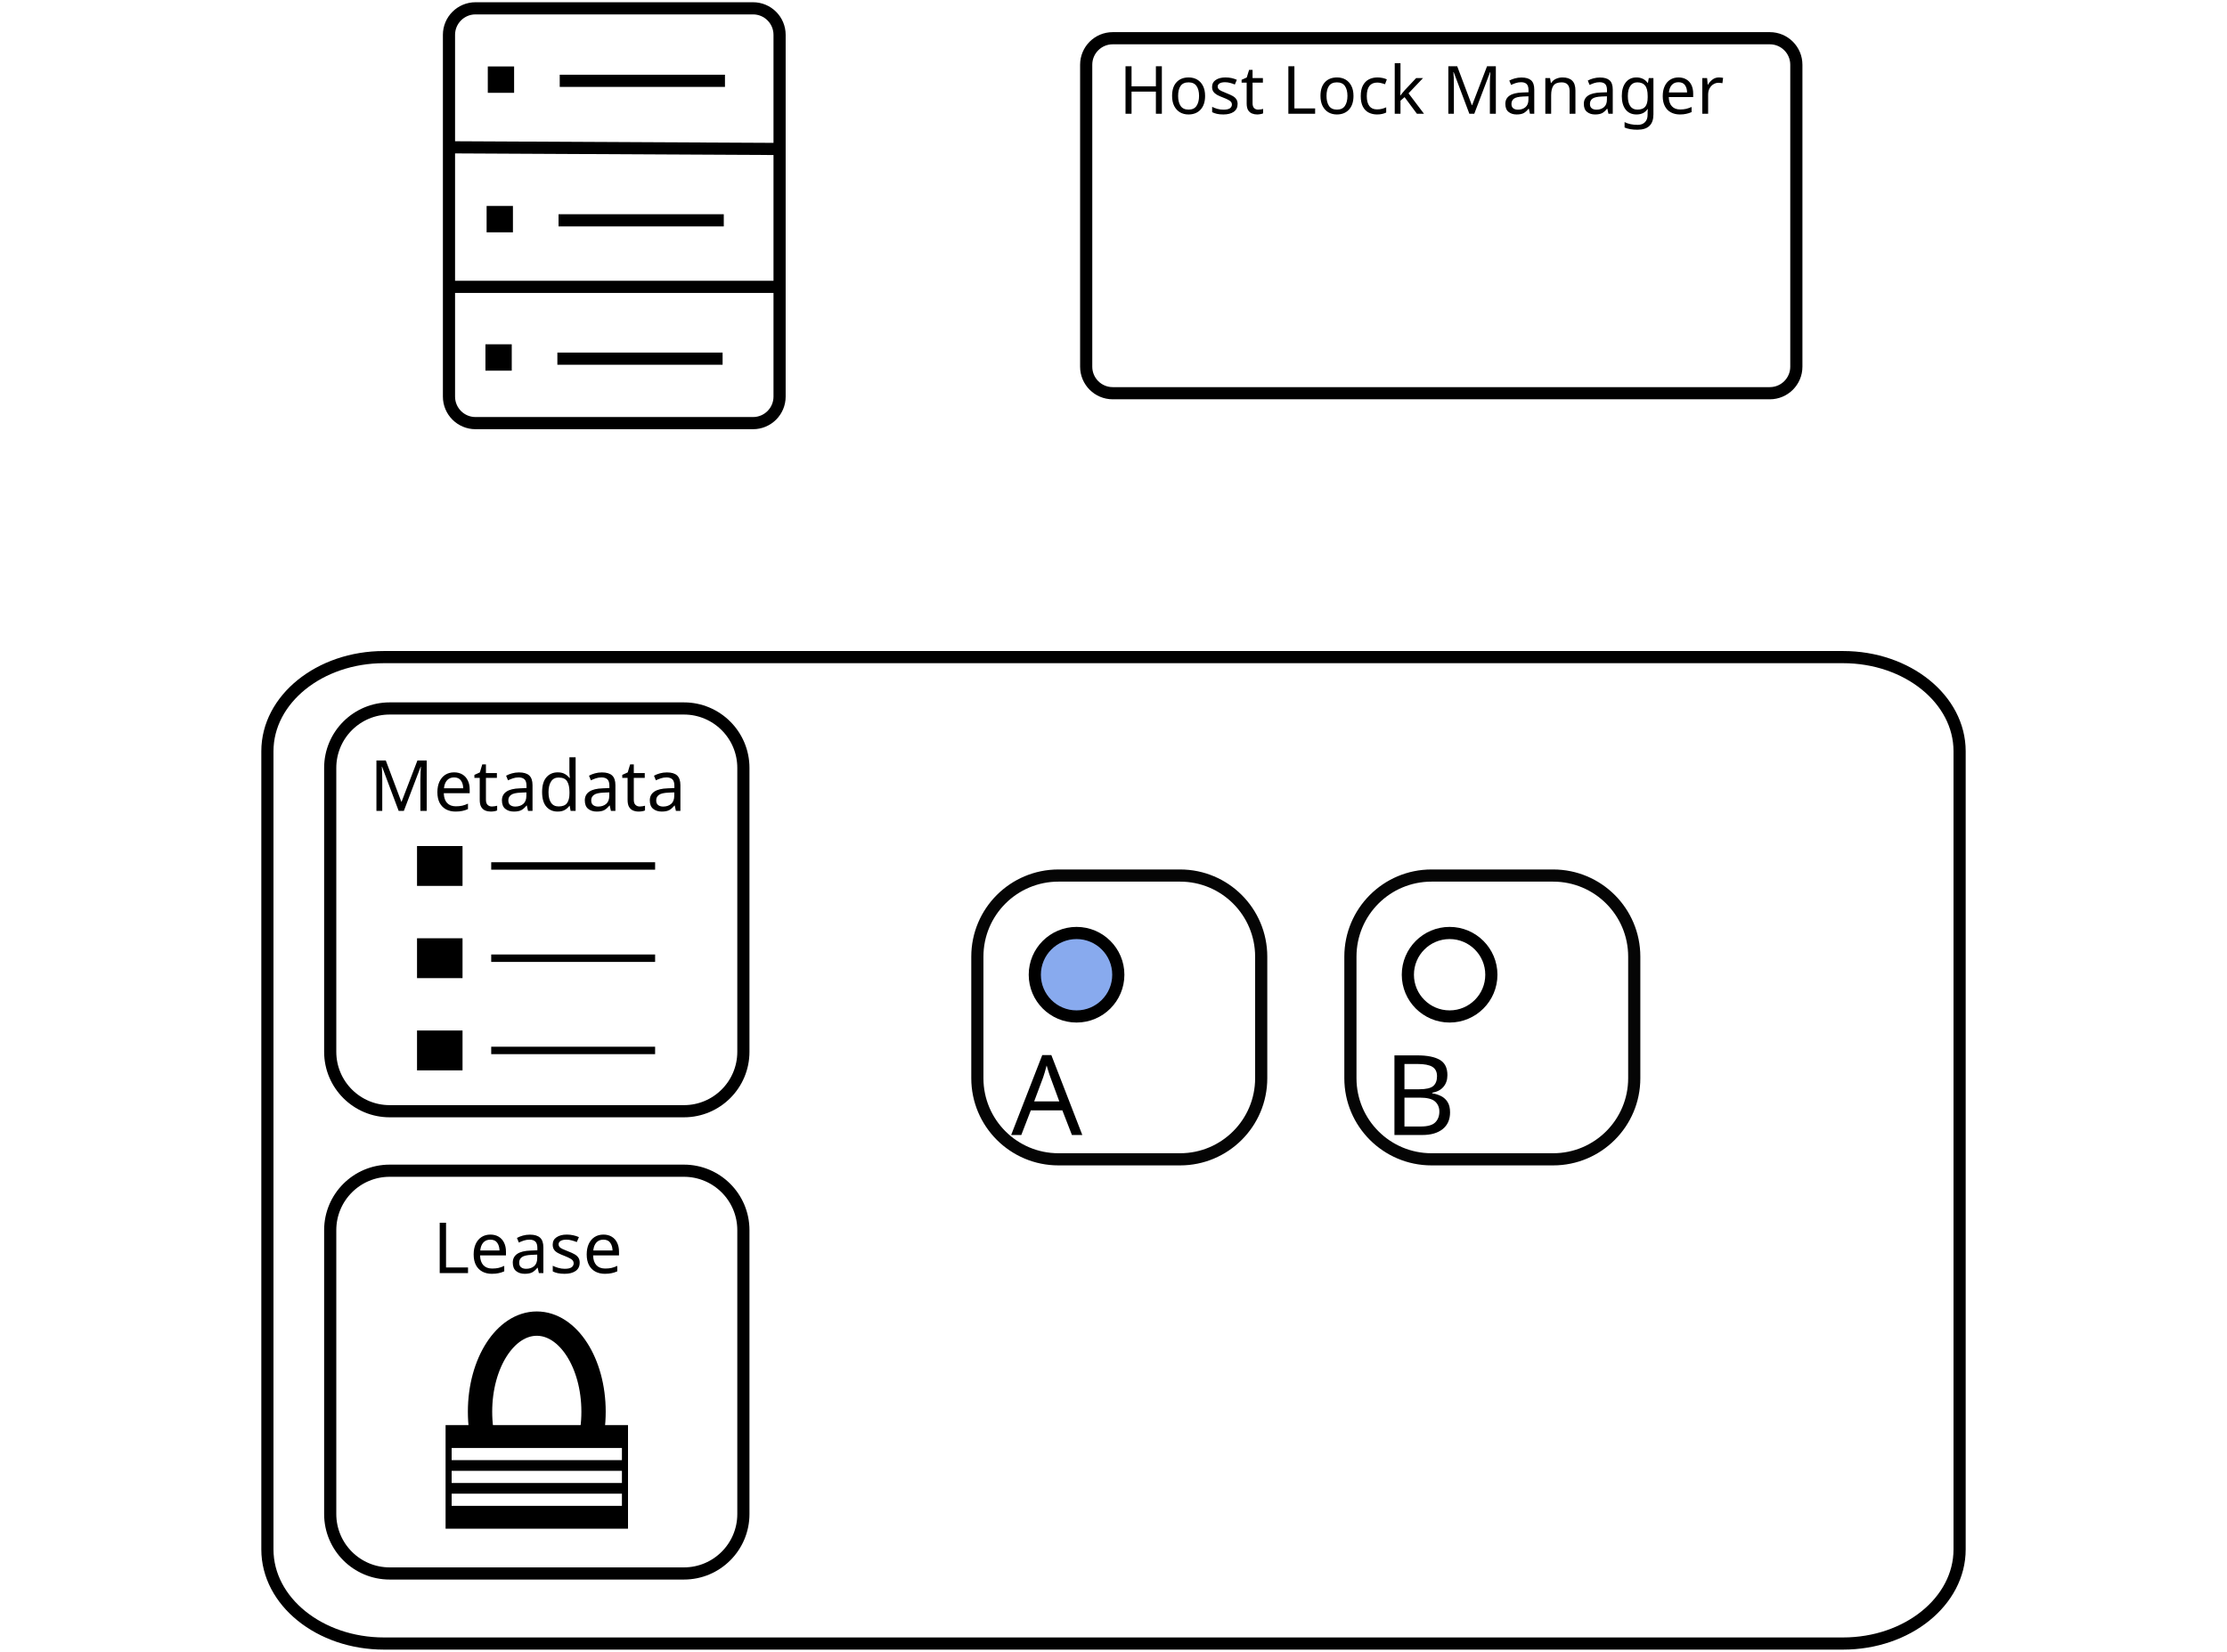
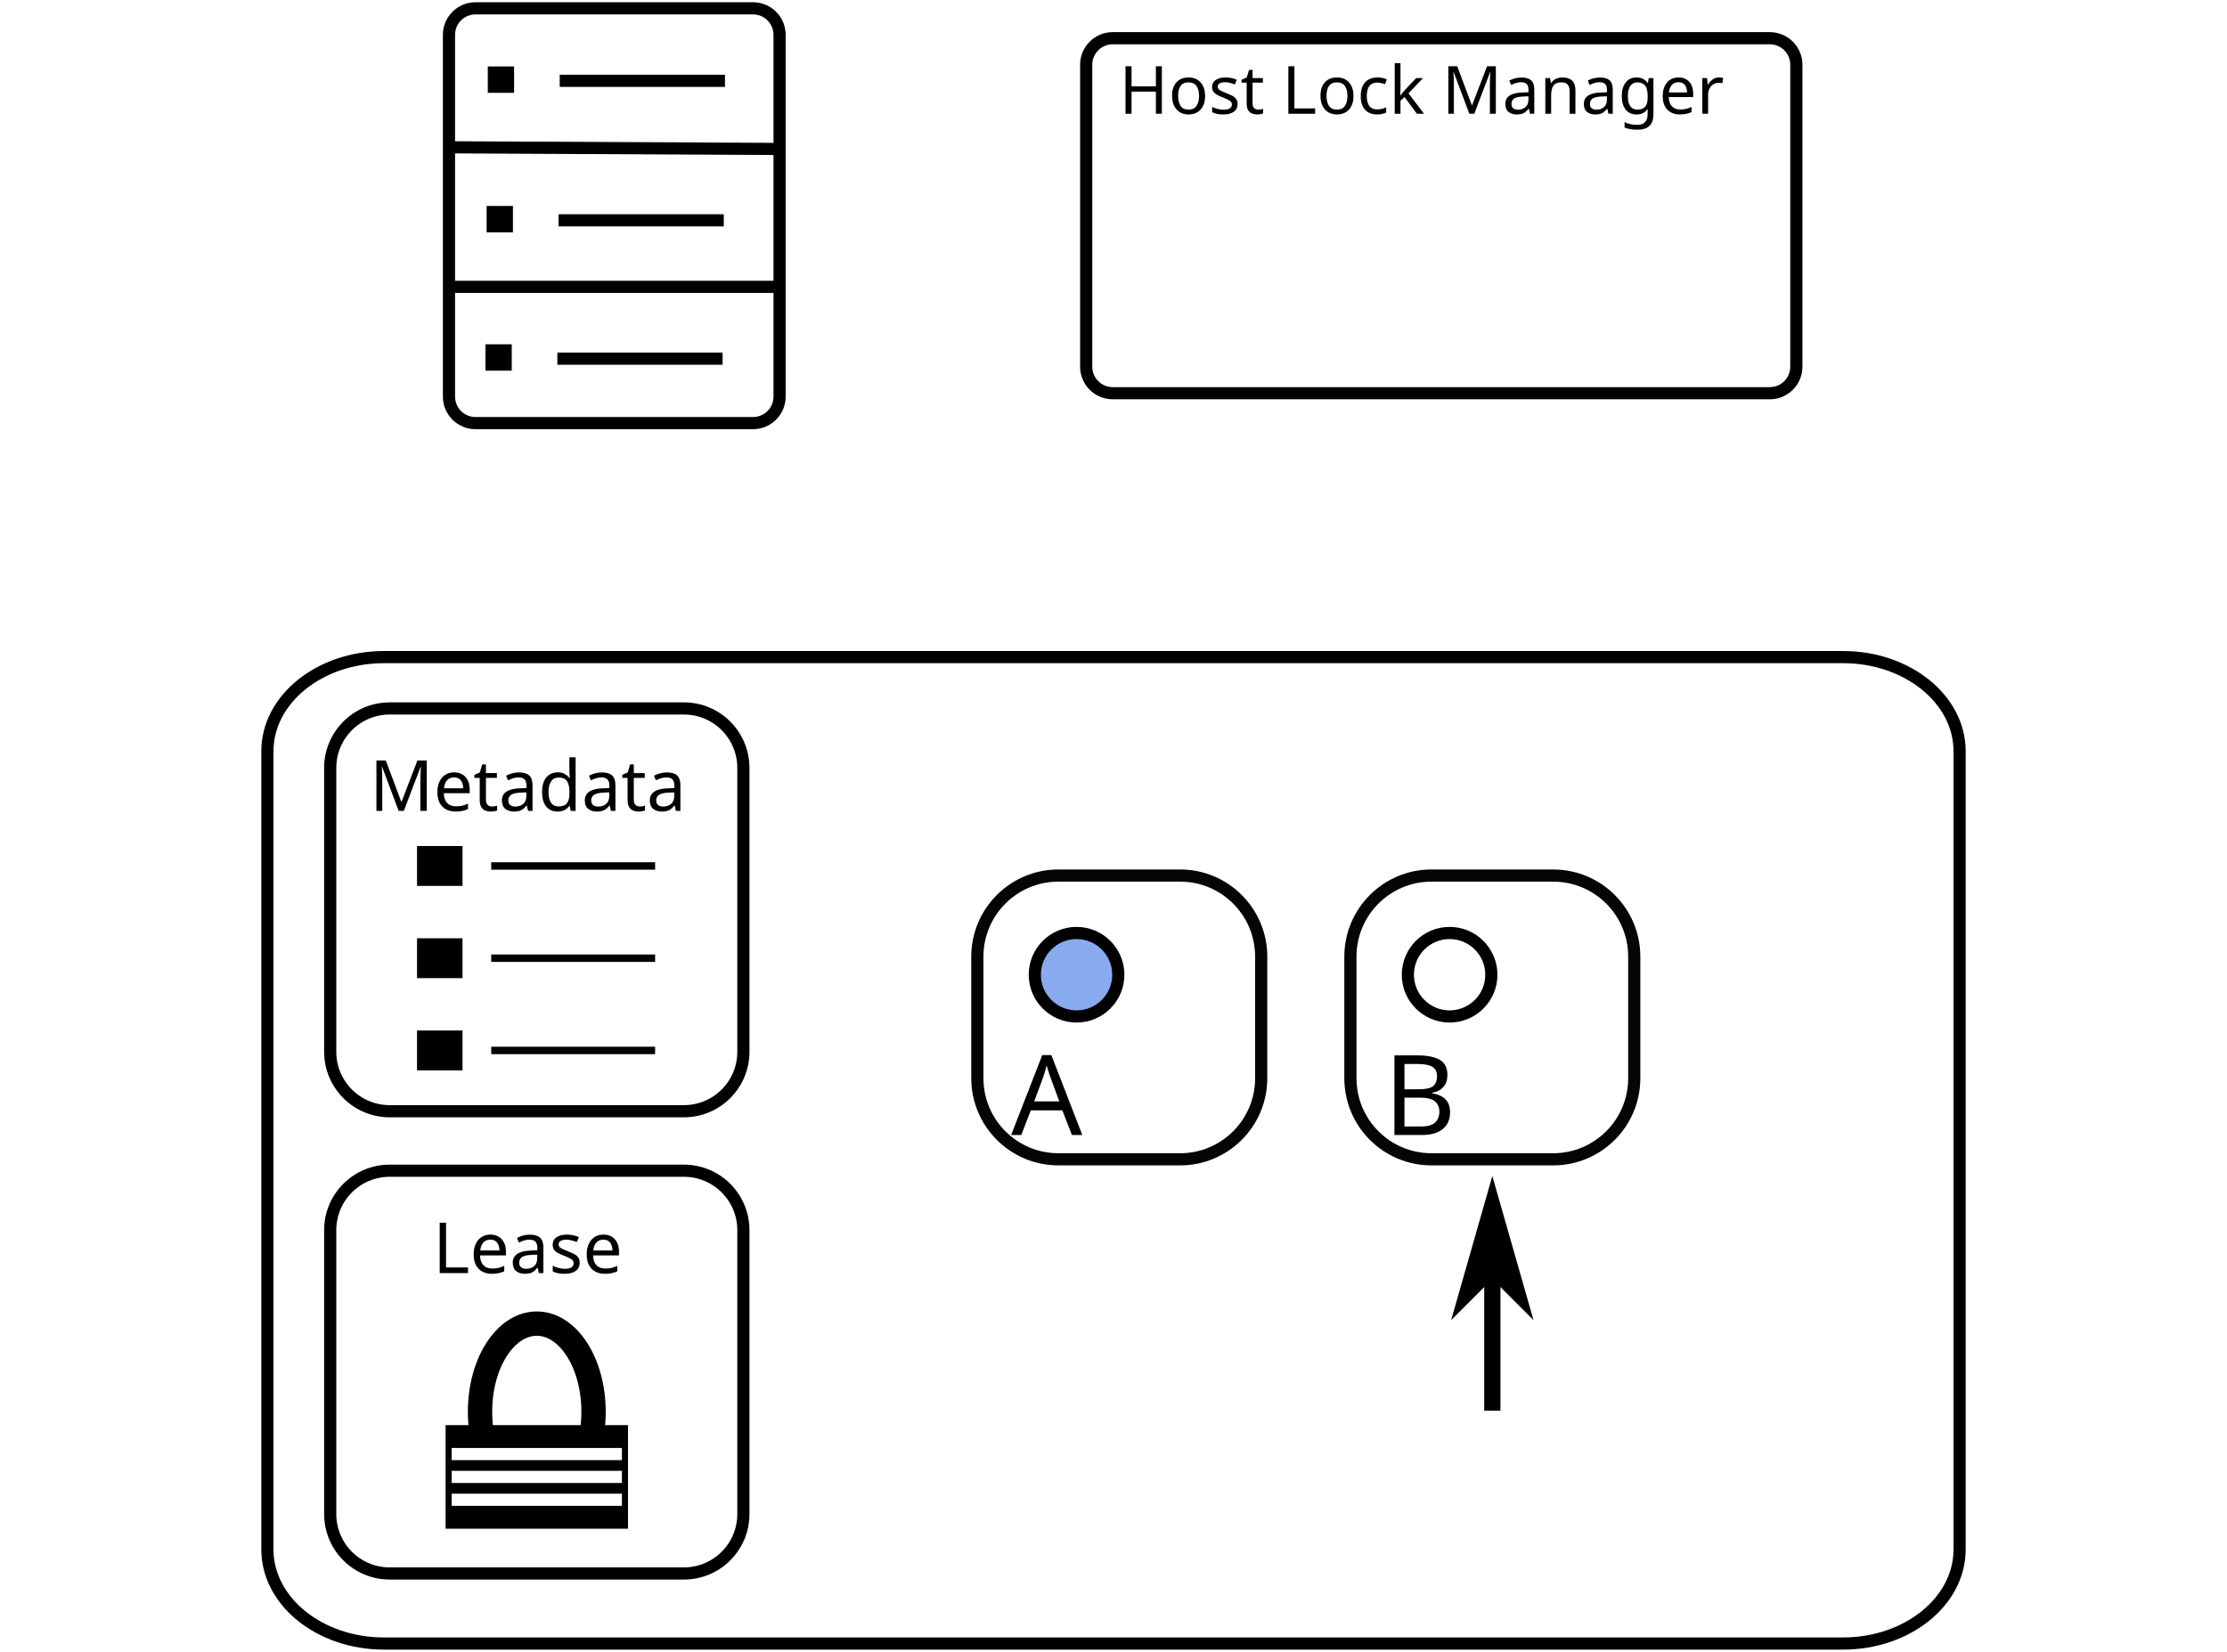
<svg xmlns="http://www.w3.org/2000/svg" xmlns:ns1="http://www.openswatchbook.org/uri/2009/osb" xmlns:xlink="http://www.w3.org/1999/xlink" width="155mm" height="115mm" id="svg5421" version="1.1" viewBox="0 0 549.213 407.48">
  <defs id="defs5423">
    <linearGradient id="linearGradient9621" ns1:paint="solid">
      <stop style="stop-color:#000000;stop-opacity:1;" offset="0" id="stop9623" />
    </linearGradient>
    <linearGradient id="linearGradient9615" ns1:paint="solid">
      <stop style="stop-color:#000000;stop-opacity:1;" offset="0" id="stop9617" />
    </linearGradient>
    <linearGradient id="linearGradient9609" ns1:paint="solid">
      <stop style="stop-color:#000000;stop-opacity:1;" offset="0" id="stop9611" />
    </linearGradient>
    <linearGradient id="linearGradient9603" ns1:paint="solid">
      <stop style="stop-color:#000000;stop-opacity:1;" offset="0" id="stop9605" />
    </linearGradient>
    <linearGradient id="linearGradient9597" ns1:paint="solid">
      <stop style="stop-color:#000000;stop-opacity:1;" offset="0" id="stop9599" />
    </linearGradient>
    <linearGradient id="linearGradient6380" ns1:paint="solid">
      <stop style="stop-color:#000000;stop-opacity:1;" offset="0" id="stop6382" />
    </linearGradient>
    <linearGradient id="linearGradient27637" ns1:paint="solid">
      <stop style="stop-color:#000000;stop-opacity:1;" offset="0" id="stop27639" />
    </linearGradient>
    <linearGradient id="linearGradient25183" ns1:paint="solid">
      <stop style="stop-color:#000000;stop-opacity:1;" offset="0" id="stop25185" />
    </linearGradient>
    <linearGradient id="linearGradient23743" ns1:paint="solid">
      <stop style="stop-color:#000000;stop-opacity:1;" offset="0" id="stop23745" />
    </linearGradient>
    <linearGradient id="linearGradient23686" ns1:paint="solid">
      <stop style="stop-color:#000000;stop-opacity:1;" offset="0" id="stop23688" />
    </linearGradient>
    <linearGradient id="linearGradient23674" ns1:paint="solid">
      <stop style="stop-color:#000000;stop-opacity:1;" offset="0" id="stop23676" />
    </linearGradient>
    <linearGradient id="linearGradient23616" ns1:paint="solid">
      <stop style="stop-color:#000000;stop-opacity:1;" offset="0" id="stop23618" />
    </linearGradient>
    <linearGradient id="linearGradient10726" ns1:paint="solid">
      <stop style="stop-color:#d8e7c4;stop-opacity:1;" offset="0" id="stop10728" />
    </linearGradient>
    <linearGradient id="linearGradient10700" ns1:paint="solid">
      <stop style="stop-color:#d8e7c4;stop-opacity:1;" offset="0" id="stop10702" />
    </linearGradient>
    <linearGradient id="white" ns1:paint="solid" gradientTransform="translate(530.4353,-315.9879)">
      <stop style="stop-color:#ffffff;stop-opacity:1;" offset="0" id="stop10475" />
    </linearGradient>
    <linearGradient id="linearGradient10426" ns1:paint="solid" gradientTransform="matrix(0.3427216,0,0,0.1792132,992.7705,184.803)">
      <stop style="stop-color:#000000;stop-opacity:1;" offset="0" id="stop10428" />
    </linearGradient>
    <linearGradient id="linearGradient10420" ns1:paint="solid">
      <stop style="stop-color:#559900;stop-opacity:1;" offset="0" id="stop10422" />
    </linearGradient>
    <linearGradient id="Black" ns1:paint="solid" gradientTransform="matrix(24.91375,0,0,20.37526,29328.13,-20628.865)">
      <stop style="stop-color:#000000;stop-opacity:1;" offset="0" id="stop10414" />
    </linearGradient>
    <linearGradient id="wood" ns1:paint="solid">
      <stop style="stop-color:#7e3817;stop-opacity:1;" offset="0" id="stop10387" />
    </linearGradient>
    <linearGradient id="grass" ns1:paint="solid">
      <stop style="stop-color:#ddee77;stop-opacity:1;" offset="0" id="stop10379" />
    </linearGradient>
    <linearGradient id="stars" ns1:paint="solid" gradientTransform="translate(125.7135,301.0877)">
      <stop style="stop-color:#e7f6d3;stop-opacity:1;" offset="0" id="stop10371" />
    </linearGradient>
    <linearGradient id="sky" ns1:paint="solid">
      <stop style="stop-color:#88aaee;stop-opacity:1;" offset="0" id="stop10363" />
    </linearGradient>
    <linearGradient id="leaves" ns1:paint="solid">
      <stop style="stop-color:#559900;stop-opacity:1;" offset="0" id="stop10355" />
    </linearGradient>
    <linearGradient xlink:href="#Black" id="linearGradient10704" x1="559.5" y1="-2" x2="860.5" y2="-2" gradientUnits="userSpaceOnUse" gradientTransform="matrix(1.391082,0,0,1.351853,-154.0943,-31.51596)" />
    <linearGradient xlink:href="#white" id="linearGradient12363" x1="310" y1="-102" x2="370" y2="-102" gradientUnits="userSpaceOnUse" gradientTransform="matrix(0.6998106,0,0,0.5637978,453.414,98.21244)" />
    <linearGradient xlink:href="#white" id="linearGradient12371" x1="310" y1="-92" x2="370" y2="-92" gradientUnits="userSpaceOnUse" gradientTransform="matrix(0.6998106,0,0,0.5637978,453.414,98.21244)" />
    <linearGradient xlink:href="#white" id="linearGradient12379" x1="310" y1="-82" x2="370" y2="-82" gradientUnits="userSpaceOnUse" gradientTransform="matrix(0.6998106,0,0,0.5637978,453.414,98.21244)" />
    <linearGradient xlink:href="#Black" id="linearGradient23622" gradientTransform="matrix(24.91375,0,0,20.37526,29328.13,-20628.865)" gradientUnits="userSpaceOnUse" />
    <linearGradient xlink:href="#Black" id="linearGradient23635" gradientTransform="matrix(0.3427216,0,0,0.1792132,992.7705,184.803)" gradientUnits="userSpaceOnUse" />
    <linearGradient xlink:href="#Black" id="linearGradient23637" gradientTransform="matrix(0.3427216,0,0,0.1792132,992.7705,184.803)" gradientUnits="userSpaceOnUse" />
    <linearGradient xlink:href="#Black" id="linearGradient23639" gradientTransform="matrix(0.3427216,0,0,0.1792132,992.7705,184.803)" gradientUnits="userSpaceOnUse" />
    <linearGradient xlink:href="#Black" id="linearGradient27721" gradientUnits="userSpaceOnUse" x1="667.57" y1="-10.141" x2="715.427" y2="-10.141" />
    <linearGradient xlink:href="#sky" id="linearGradient6384" x1="812.668" y1="-77.536" x2="836.26" y2="-77.536" gradientUnits="userSpaceOnUse" />
    <linearGradient xlink:href="#leaves" id="linearGradient9625" x1="919.773" y1="-48.024" x2="934.993" y2="-48.024" gradientUnits="userSpaceOnUse" />
+     <marker orient="auto" refY="0" refX="0" id="Arrow1Mstart" style="overflow:visible">
+       <path id="path15686" d="M 0,0 5,-5 -12.5,0 5,5 0,0 Z" style="fill:#000000;fill-opacity:1;fill-rule:evenodd;stroke:#000000;stroke-width:1pt;stroke-opacity:1" transform="matrix(0.4,0,0,0.4,4,0)" />
+     </marker>
  </defs>
  <g id="layer1" transform="translate(-558.968,317.9803)">
    <rect style="fill:none;fill-opacity:1;stroke:url(#linearGradient10704);stroke-width:3;stroke-miterlimit:4;stroke-dasharray:none;stroke-dashoffset:0;stroke-opacity:1" id="rect10698" width="417.325" height="243.333" x="624.912" y="-155.886" rx="28.757" ry="23.224" />
    <rect style="fill:none;fill-opacity:1;stroke:url(#Black);stroke-width:3;stroke-miterlimit:4;stroke-dasharray:none;stroke-dashoffset:0;stroke-opacity:1" id="rect10724" width="101.894" height="99.352" x="640.403" y="-143.217" rx="14.66" ry="14.66" />
    <g transform="matrix(0.8084141,0,0,0.7084931,-87.88351,37.19091)" id="g10748">
      <rect style="fill:url(#Black);fill-opacity:1;stroke:url(#Black);stroke-width:3.881;stroke-miterlimit:4;stroke-dasharray:none;stroke-dashoffset:0;stroke-opacity:1" id="rect10750" width="10" height="10" x="929.307" y="-140.568" />
      <path style="fill:none;fill-rule:evenodd;stroke:#000000;stroke-width:2.587;stroke-linecap:butt;stroke-linejoin:miter;stroke-miterlimit:4;stroke-dasharray:none;stroke-opacity:1" d="m 950,-135.568 50,0" id="path10752" />
    </g>
    <g id="g10754" transform="matrix(0.8084141,0,0,0.7084931,-87.88351,14.4378)">
      <rect y="-140.568" x="929.307" height="10" width="10" id="rect10756" style="fill:url(#Black);fill-opacity:1;stroke:url(#Black);stroke-width:3.881;stroke-miterlimit:4;stroke-dasharray:none;stroke-dashoffset:0;stroke-opacity:1" />
      <path id="path10758" d="m 950,-135.568 50,0" style="fill:none;fill-rule:evenodd;stroke:#000000;stroke-width:2.587;stroke-linecap:butt;stroke-linejoin:miter;stroke-miterlimit:4;stroke-dasharray:none;stroke-opacity:1" />
    </g>
    <g transform="matrix(0.8084141,0,0,0.7084931,-87.88351,-8.315307)" id="g10760">
      <rect style="fill:url(#Black);fill-opacity:1;stroke:url(#Black);stroke-width:3.881;stroke-miterlimit:4;stroke-dasharray:none;stroke-dashoffset:0;stroke-opacity:1" id="rect10762" width="10" height="10" x="929.307" y="-140.568" />
      <path style="fill:none;fill-rule:evenodd;stroke:#000000;stroke-width:2.587;stroke-linecap:butt;stroke-linejoin:miter;stroke-miterlimit:4;stroke-dasharray:none;stroke-opacity:1" d="m 950,-135.568 50,0" id="path10764" />
    </g>
    <text xml:space="preserve" style="font-style:normal;font-weight:normal;font-size:17.385px;line-height:125%;font-family:Sans;letter-spacing:0px;word-spacing:0px;fill:#000000;fill-opacity:1;stroke:none;stroke-width:1px;stroke-linecap:butt;stroke-linejoin:miter;stroke-opacity:1" x="650.252" y="-117.93" id="text10780" transform="scale(0.999785,1.000215)">
      <tspan id="tspan10782" x="650.252" y="-117.93">Metadata</tspan>
    </text>
    <rect style="fill:url(#linearGradient23639);fill-opacity:1.0;stroke:url(#linearGradient23637);stroke-width:3;stroke-miterlimit:4;stroke-dasharray:none;stroke-dashoffset:0;stroke-opacity:1" id="rect12349" width="41.989" height="22.552" x="670.355" y="35.067" />
    <rect style="fill:none;fill-opacity:1;stroke:url(#linearGradient23635);stroke-width:6;stroke-miterlimit:4;stroke-dasharray:none;stroke-dashoffset:0;stroke-opacity:1" id="rect12351" width="27.992" height="43.452" x="677.353" y="8.529" ry="25" rx="25" />
    <path style="fill:none;fill-rule:evenodd;stroke:url(#linearGradient12363);stroke-width:3;stroke-linecap:butt;stroke-linejoin:miter;stroke-miterlimit:4;stroke-dasharray:none;stroke-opacity:1" d="m 670.355,40.705 41.989,0" id="path12357" />
    <path style="fill:none;fill-rule:evenodd;stroke:url(#linearGradient12371);stroke-width:3;stroke-linecap:butt;stroke-linejoin:miter;stroke-miterlimit:4;stroke-dasharray:none;stroke-opacity:1" d="m 670.355,46.343 41.989,0" id="path12365" />
    <path style="fill:none;fill-rule:evenodd;stroke:url(#linearGradient12379);stroke-width:3;stroke-linecap:butt;stroke-linejoin:miter;stroke-miterlimit:4;stroke-dasharray:none;stroke-opacity:1" d="m 670.355,51.981 41.989,0" id="path12373" />
    <rect ry="14.66" rx="14.66" y="-29.189" x="640.403" height="99.352" width="101.894" id="rect10712" style="fill:none;fill-opacity:1;stroke:url(#linearGradient23622);stroke-width:3;stroke-miterlimit:4;stroke-dasharray:none;stroke-dashoffset:0;stroke-opacity:1" />
    <text transform="scale(0.999785,1.000215)" id="text10732" y="-3.927" x="665.864" style="font-style:normal;font-variant:normal;font-weight:normal;font-stretch:normal;font-size:17.384px;line-height:125%;font-family:Sans;-inkscape-font-specification:'Sans, Normal';text-align:start;letter-spacing:0px;word-spacing:0px;writing-mode:lr-tb;text-anchor:start;fill:url(#linearGradient27721);fill-opacity:1.0;stroke:none;stroke-width:1px;stroke-linecap:butt;stroke-linejoin:miter;stroke-opacity:1" xml:space="preserve">
      <tspan id="tspan10748" x="665.864" y="-3.927" style="fill:url(#linearGradient27721);fill-opacity:1.0">Lease</tspan>
    </text>
    <g id="g23510" transform="matrix(1.094587,0,0,1.094612,209.919,-78.24613)">
      <rect ry="5.975" rx="5.975" style="fill:none;stroke:#000000;stroke-width:2.741;stroke-miterlimit:4;stroke-dasharray:none;stroke-opacity:1" y="-217.137" x="420.043" height="93.477" width="74.486" id="rect3344" />
      <path id="path4148" d="m 420.057,-154.369 74.27,0" style="fill:none;fill-rule:evenodd;stroke:#000000;stroke-width:2.741;stroke-linecap:butt;stroke-linejoin:miter;stroke-miterlimit:4;stroke-dasharray:none;stroke-opacity:1" />
      <path id="path4150" d="m 420.057,-185.818 74.458,0.377" style="fill:none;fill-rule:evenodd;stroke:#000000;stroke-width:2.741;stroke-linecap:butt;stroke-linejoin:miter;stroke-miterlimit:4;stroke-dasharray:none;stroke-opacity:1" />
      <g transform="matrix(0.7445449,0,0,0.7460439,530.1401,-932.0874)" id="g4190">
        <rect style="fill:#000000;fill-opacity:1;stroke:#000000;stroke-width:3.677;stroke-miterlimit:4;stroke-dasharray:none;stroke-opacity:1" id="rect4182" width="4.286" height="4.286" x="-134.286" y="977.719" />
        <path style="fill:none;fill-rule:evenodd;stroke:#000000;stroke-width:3.677;stroke-linecap:butt;stroke-linejoin:miter;stroke-miterlimit:4;stroke-dasharray:none;stroke-opacity:1" d="m -114.357,980.219 50,0" id="path4188" />
      </g>
      <g id="g4194" transform="matrix(0.7445449,0,0,0.7460439,529.8742,-900.6471)">
        <rect y="977.719" x="-134.286" height="4.286" width="4.286" id="rect4196" style="fill:#000000;fill-opacity:1;stroke:#000000;stroke-width:3.677;stroke-miterlimit:4;stroke-dasharray:none;stroke-opacity:1" />
        <path id="path4198" d="m -114.357,980.219 50,0" style="fill:none;fill-rule:evenodd;stroke:#000000;stroke-width:3.677;stroke-linecap:butt;stroke-linejoin:miter;stroke-miterlimit:4;stroke-dasharray:none;stroke-opacity:1" />
      </g>
      <g transform="matrix(0.7445449,0,0,0.7460439,529.6083,-869.4731)" id="g4200">
        <rect style="fill:#000000;fill-opacity:1;stroke:#000000;stroke-width:3.677;stroke-miterlimit:4;stroke-dasharray:none;stroke-opacity:1" id="rect4202" width="4.286" height="4.286" x="-134.286" y="977.719" />
        <path style="fill:none;fill-rule:evenodd;stroke:#000000;stroke-width:3.677;stroke-linecap:butt;stroke-linejoin:miter;stroke-miterlimit:4;stroke-dasharray:none;stroke-opacity:1" d="m -114.357,980.219 50,0" id="path4204" />
      </g>
    </g>
    <g id="g23576" transform="matrix(1.094587,0,0,1.094612,-78.84528,-8.805445)">
      <rect ry="5.975" rx="5.975" y="-273.838" x="827.422" height="80" width="160" id="rect23524" style="opacity:1;fill:none;fill-opacity:1;stroke:#000000;stroke-width:2.741;stroke-miterlimit:4;stroke-dasharray:none;stroke-dashoffset:0;stroke-opacity:1" />
      <text id="text23526" y="-256.812" x="834.828" style="font-style:normal;font-variant:normal;font-weight:normal;font-stretch:normal;font-size:15px;line-height:125%;font-family:Sans;-inkscape-font-specification:'Sans, Normal';text-align:start;letter-spacing:0px;word-spacing:0px;writing-mode:lr-tb;text-anchor:start;fill:#000000;fill-opacity:1;stroke:none;stroke-width:1px;stroke-linecap:butt;stroke-linejoin:miter;stroke-opacity:1" xml:space="preserve">
        <tspan y="-256.812" x="834.828" id="tspan23574">Host Lock Manager</tspan>
      </text>
    </g>
    <rect style="opacity:0.98;fill:none;fill-opacity:1;stroke:#000000;stroke-width:3;stroke-miterlimit:4;stroke-dasharray:none;stroke-dashoffset:0;stroke-opacity:1" id="rect23741" width="70" height="70" x="800" y="-102" rx="20" ry="20" />
    <circle style="opacity:1;fill:url(#linearGradient6384);fill-opacity:1.0;stroke:#000000;stroke-width:3;stroke-miterlimit:4;stroke-dasharray:none;stroke-dashoffset:0;stroke-opacity:1" id="path27635" cx="824.464" cy="-77.536" r="10.296" />
    <rect ry="20" rx="20" y="-102" x="892" height="70" width="70" id="rect4249" style="opacity:0.98;fill:none;fill-opacity:1;stroke:#000000;stroke-width:3;stroke-miterlimit:4;stroke-dasharray:none;stroke-dashoffset:0;stroke-opacity:1" />
    <circle r="10.296" cy="-77.536" cx="916.464" id="circle4251" style="opacity:1;fill:none;fill-opacity:1;stroke:#000000;stroke-width:3;stroke-miterlimit:4;stroke-dasharray:none;stroke-dashoffset:0;stroke-opacity:1" />
    <text xml:space="preserve" style="font-style:normal;font-weight:normal;font-size:27.5px;line-height:125%;font-family:Sans;text-align:center;letter-spacing:0px;word-spacing:0px;text-anchor:middle;fill:#000000;fill-opacity:1;stroke:none;stroke-width:1px;stroke-linecap:butt;stroke-linejoin:miter;stroke-opacity:1" x="835" y="-38" id="text4255">
      <tspan id="tspan4257" x="835" y="-38">A</tspan>
    </text>
    <text id="text4259" y="-38" x="927" style="font-style:normal;font-variant:normal;font-weight:normal;font-stretch:normal;font-size:27.5px;line-height:125%;font-family:Sans;-inkscape-font-specification:'Sans, Normal';text-align:center;letter-spacing:0px;word-spacing:0px;writing-mode:lr-tb;text-anchor:middle;fill:#000000;fill-opacity:1;stroke:none;stroke-width:1px;stroke-linecap:butt;stroke-linejoin:miter;stroke-opacity:1;" xml:space="preserve">
      <tspan id="tspan4263" x="927" y="-38" style="stroke:none;fill-opacity:1;fill:#000000;stroke-opacity:1;">B</tspan>
    </text>
+     <path style="fill:none;fill-rule:evenodd;stroke:#000000;stroke-width:4;stroke-linecap:butt;stroke-linejoin:miter;stroke-miterlimit:4;stroke-dasharray:none;stroke-opacity:1;marker-start:url(#Arrow1Mstart)" d="m 927,-20 0,50" id="path28661" />
  </g>
</svg>
